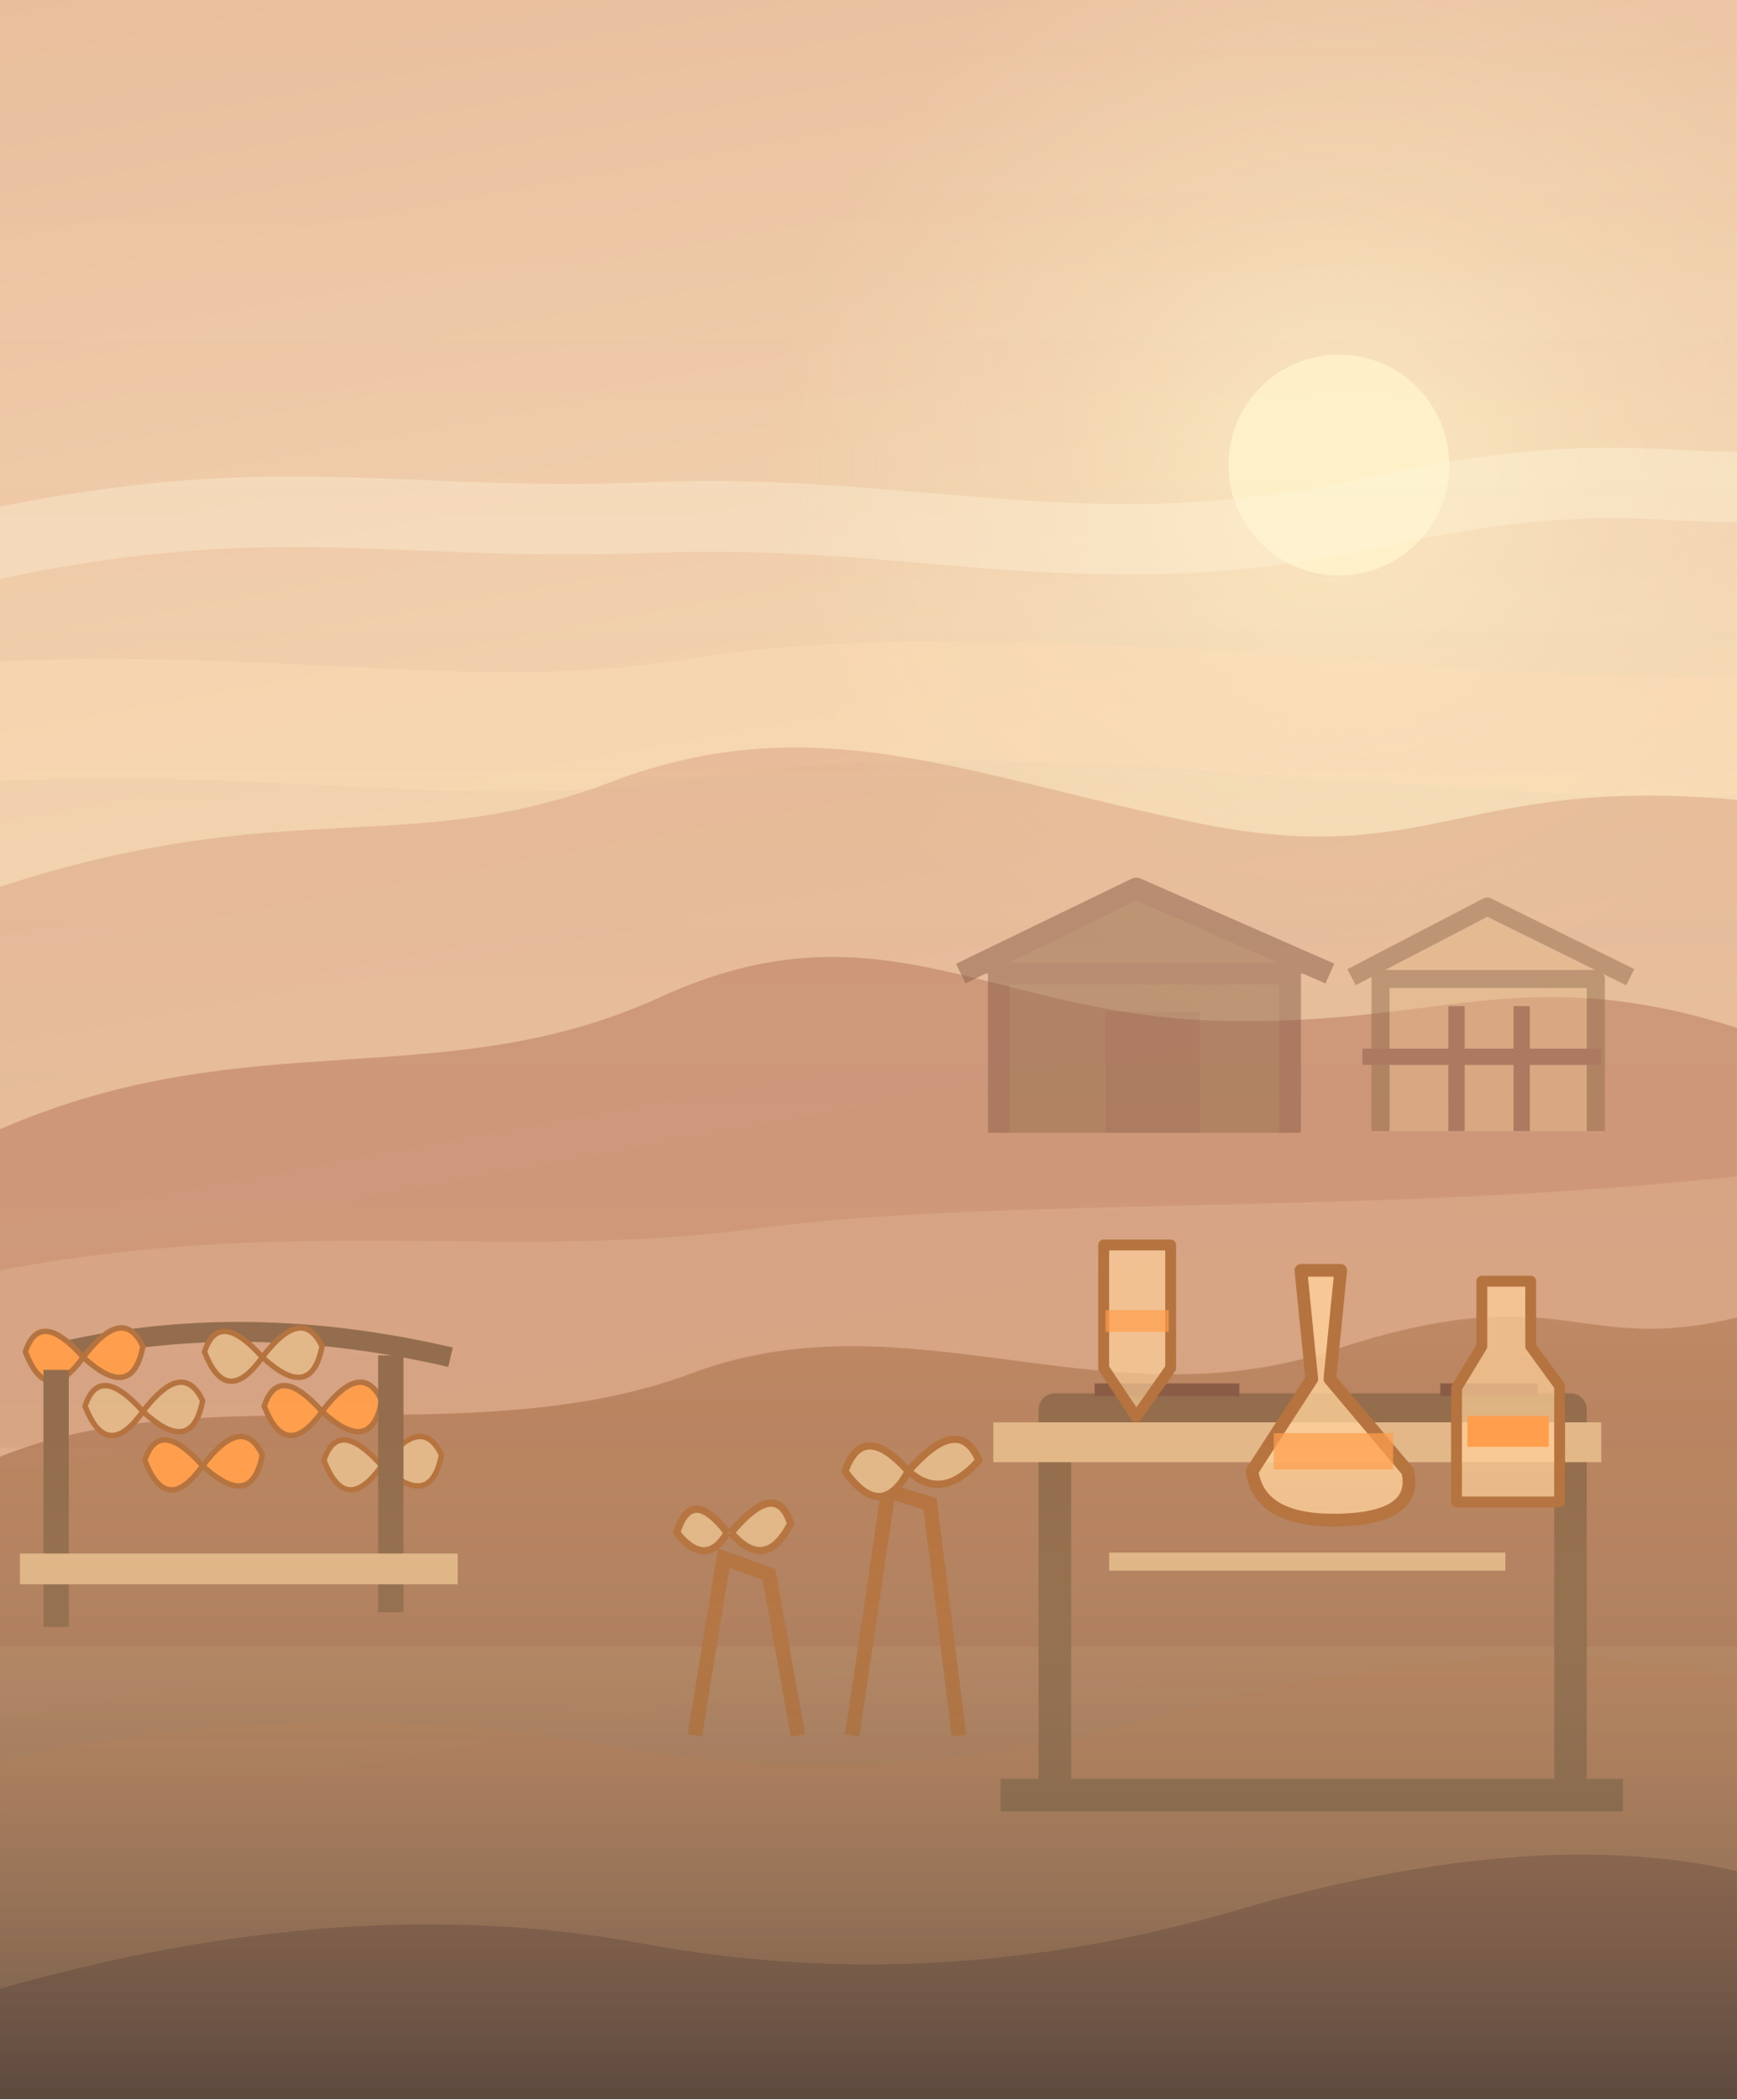
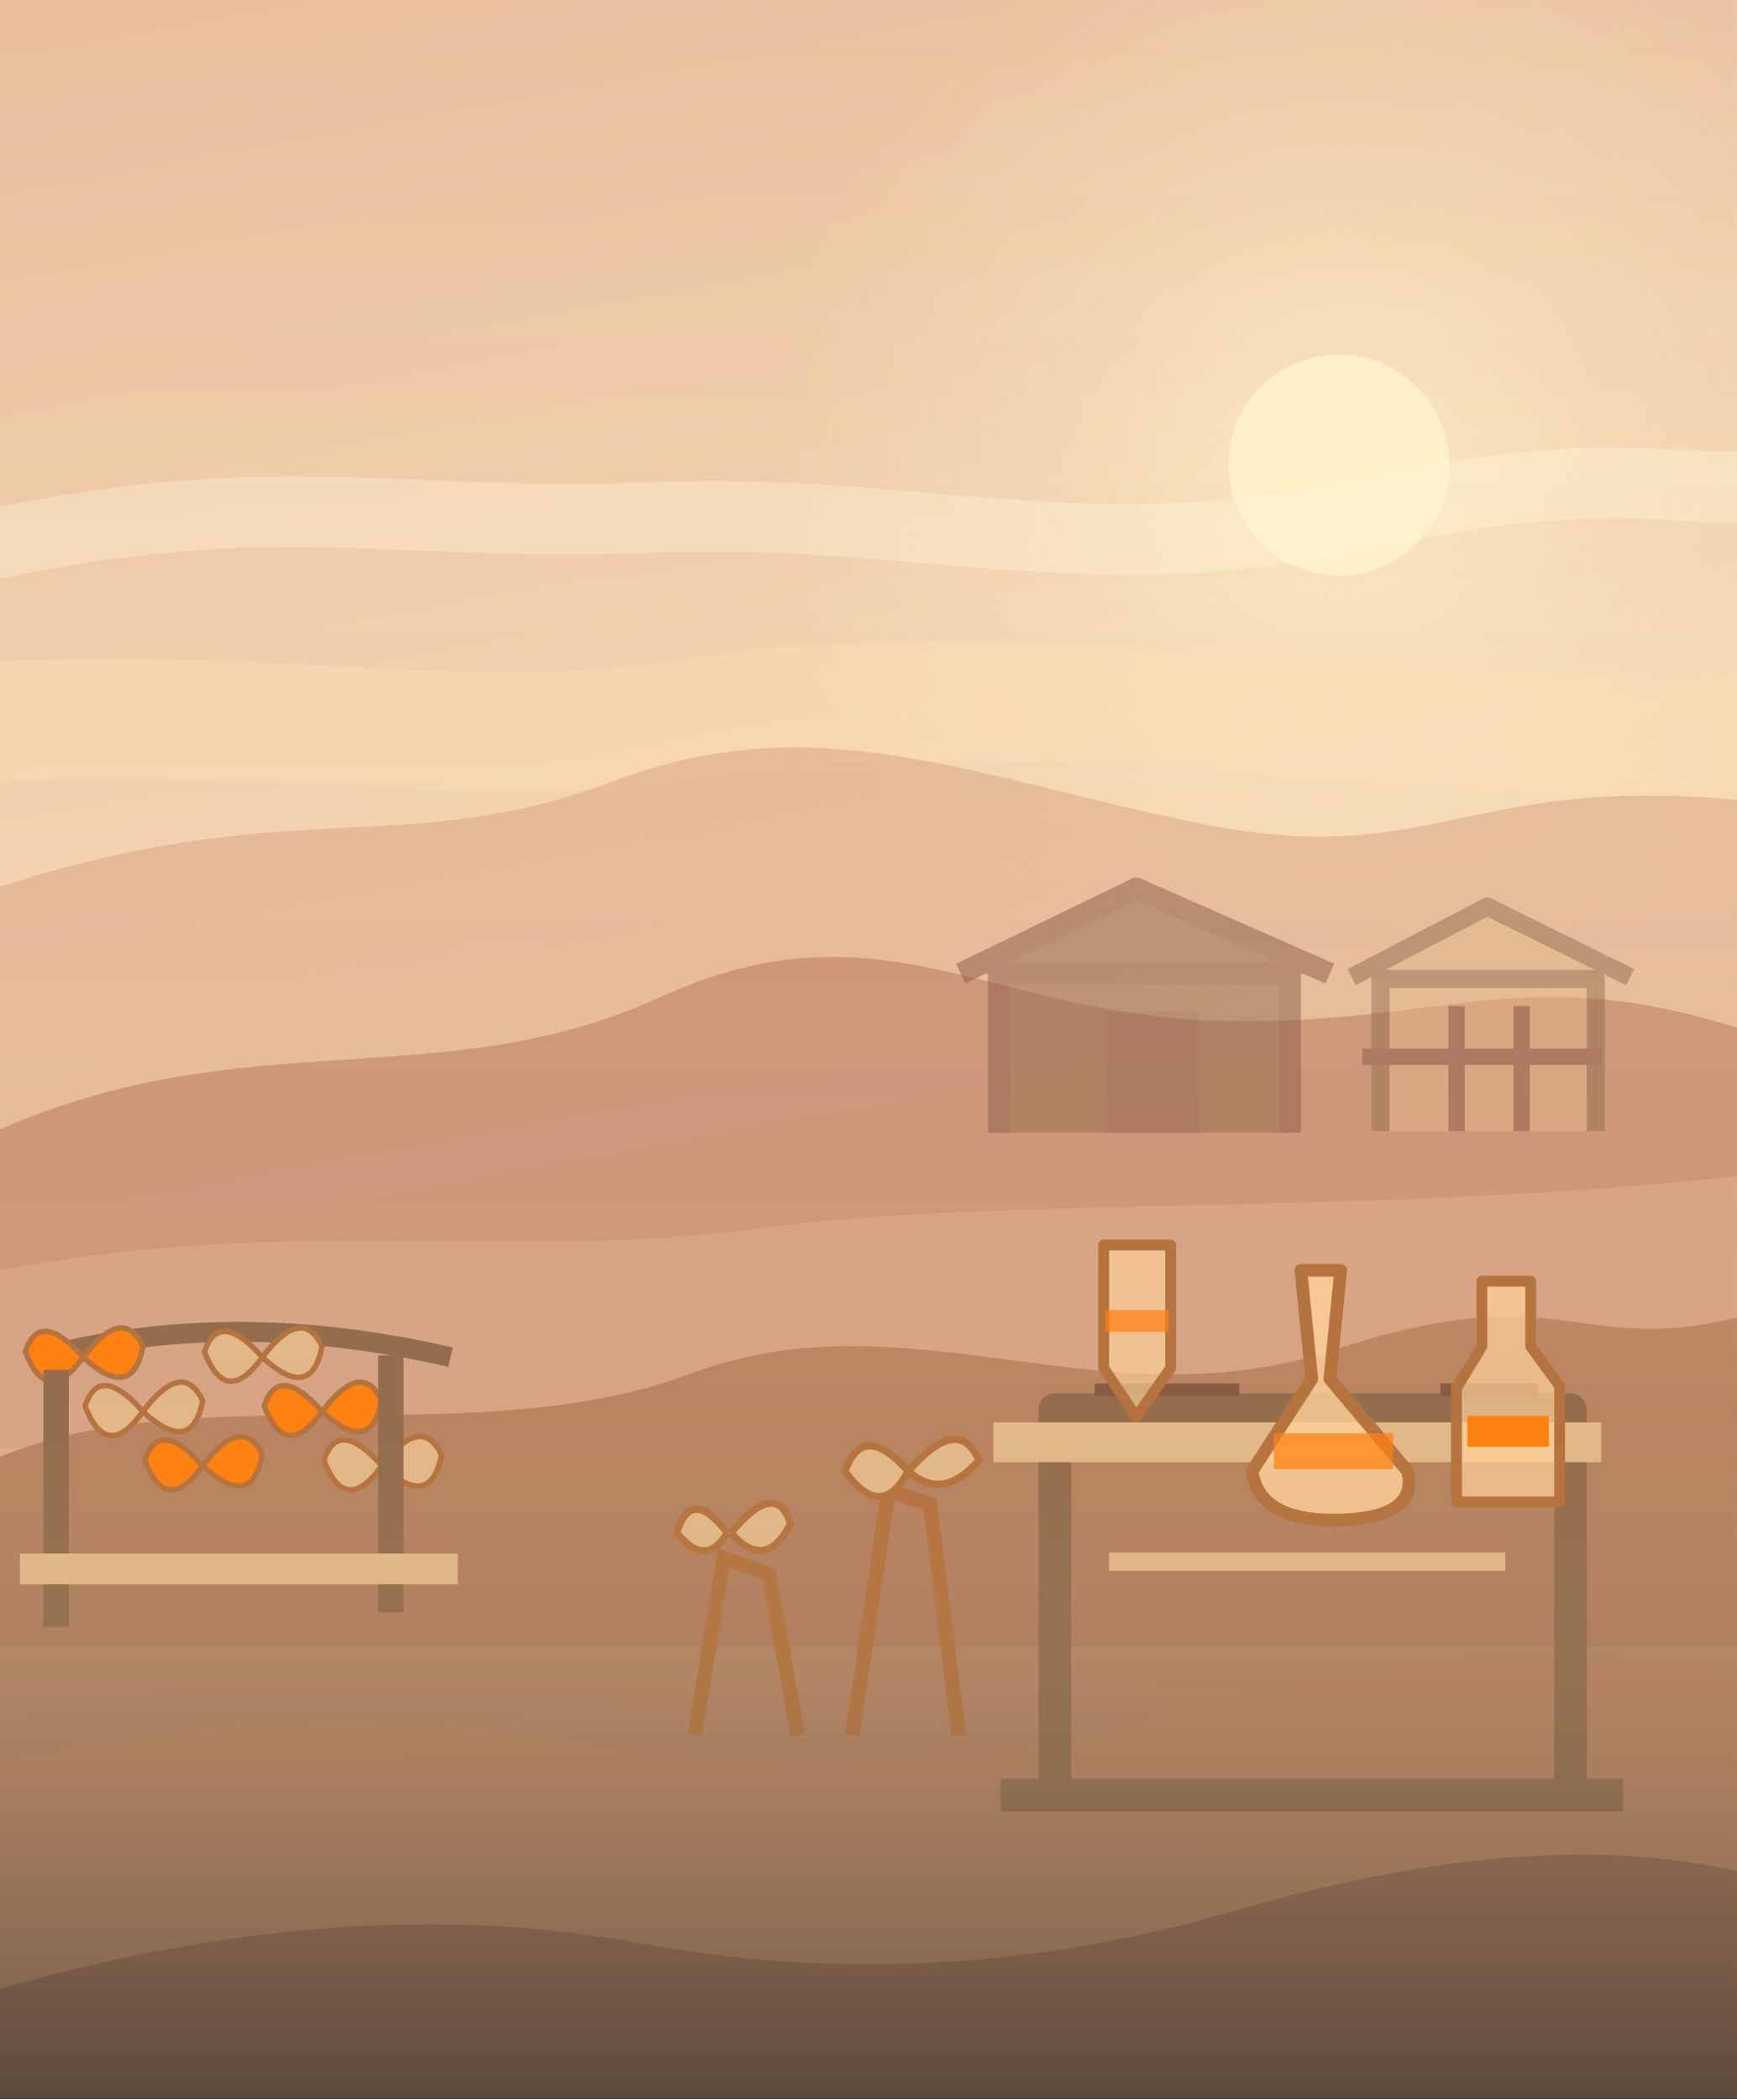
<svg xmlns="http://www.w3.org/2000/svg" width="960" height="1160" viewBox="0 0 960 1160" role="img" aria-label="Orange-goldene Alchemie und Kraeuterkunde im Westen">
  <defs>
    <linearGradient id="sky" x1="0" y1="0" x2=".15" y2="1">
      <stop stop-color="#e9bd9b" />
      <stop offset=".58" stop-color="#f5d9b5" />
      <stop offset="1" stop-color="#f9d29b" />
    </linearGradient>
    <radialGradient id="sunGlow">
      <stop stop-color="#fff3c9" stop-opacity=".68" />
      <stop offset=".48" stop-color="#fff3c9" stop-opacity=".26" />
      <stop offset="1" stop-color="#fff3c9" stop-opacity="0" />
    </radialGradient>
    <linearGradient id="ground" x1="0" y1="0" x2="0" y2="1">
      <stop stop-color="#b47d58" />
      <stop offset="1" stop-color="#845541" />
    </linearGradient>
    <linearGradient id="timber" x1="0" y1="0" x2="1" y2="1">
      <stop stop-color="#e1b687" />
      <stop offset=".47" stop-color="#8d6748" />
      <stop offset="1" stop-color="#845541" />
    </linearGradient>
    <linearGradient id="veil" x1="0" y1="0" x2="0" y2="1">
      <stop stop-color="#ffffff" stop-opacity=".02" />
      <stop offset=".70" stop-color="#f9d29b" stop-opacity=".06" />
      <stop offset="1" stop-color="#172a30" stop-opacity=".45" />
    </linearGradient>
  </defs>
  <rect width="960" height="1160" fill="url(#sky)" />
  <circle cx="740" cy="257" r="315" fill="url(#sunGlow)" />
  <circle cx="740" cy="257" r="61" fill="#fff3c9" opacity=".88" />
  <path d="M-40 309 C143 264 209 292 359 286 S602 318 760 283 940 285 1018 259" fill="none" stroke="#fff5dd" stroke-opacity=".35" stroke-width="39" stroke-linecap="round" />
  <path d="M-70 404 C122 383 249 419 383 397 S691 396 853 405 949 398 1040 378" fill="none" stroke="#ffdfb7" stroke-opacity=".37" stroke-width="66" stroke-linecap="round" />
  <path d="M0 490 C160 438 225 475 338 432 S535 429 663 455 810 428 960 442 V800 H0Z" fill="#d9a180" opacity=".52" />
  <path d="M0 624 C138 564 245 606 365 551 S547 560 671 564 840 530 960 568 V910 H0Z" fill="#bc7d63" opacity=".63" />
  <path d="M0 702 C162 671 284 697 417 679 S760 672 960 650 V915 H0Z" fill="#ffdfb7" opacity=".18" />
  <path d="M0 805 C110 760 262 804 382 759 S610 788 737 746 871 750 960 728 V1160H0Z" fill="url(#ground)" opacity=".8" />
  <path d="M0 973 Q170 935 331 964 T651 946 960 925 V1160 H0Z" fill="#b47d58" opacity=".68" />
  <path d="M0 1099 Q193 1044 355 1074 T682 1056 960 1034 V1160 H0Z" fill="#845541" opacity=".66" />
  <g opacity=".5" transform="translate(580 528)">
    <path d="M-28 98V10h161v88M-49 10L48-37 155 10" fill="#8d6748" stroke="#845541" stroke-width="12" stroke-linejoin="round" />
    <path d="M31 31h52v67H31Z" fill="#845541" opacity=".8" />
    <path d="M183 97V13h119v84M167 12l75-39 79 39" fill="#e1b687" stroke="#8d6748" stroke-width="10" stroke-linejoin="round" />
    <path d="M225 28v69m36-69v69M173 56h132" stroke="#845541" stroke-width="9" />
  </g>
  <g transform="translate(16 690)">
    <path d="M6 60Q112 32 233 60" fill="none" stroke="#8d6748" stroke-width="11" />
-     <path d="M30 60q-24-27-32-3 12 31 32 3m0 0q22-29 33-6-6 31-33 6" fill="#ff9b48" stroke="#b16d39" stroke-width="3" />
+     <path d="M30 60q-24-27-32-3 12 31 32 3m0 0q22-29 33-6-6 31-33 6" fill="#ff7c0a" stroke="#b16d39" stroke-width="3" />
    <path d="M63 90q-24-27-32-3 12 31 32 3m0 0q22-29 33-6-6 31-33 6" fill="#e1b687" stroke="#b16d39" stroke-width="3" />
-     <path d="M96 120q-24-27-32-3 12 31 32 3m0 0q22-29 33-6-6 31-33 6" fill="#ff9b48" stroke="#b16d39" stroke-width="3" />
+     <path d="M96 120q-24-27-32-3 12 31 32 3m0 0q22-29 33-6-6 31-33 6" fill="#ff7c0a" stroke="#b16d39" stroke-width="3" />
    <path d="M129 60q-24-27-32-3 12 31 32 3m0 0q22-29 33-6-6 31-33 6" fill="#e1b687" stroke="#b16d39" stroke-width="3" />
-     <path d="M162 90q-24-27-32-3 12 31 32 3m0 0q22-29 33-6-6 31-33 6" fill="#ff9b48" stroke="#b16d39" stroke-width="3" />
+     <path d="M162 90q-24-27-32-3 12 31 32 3m0 0q22-29 33-6-6 31-33 6" fill="#ff7c0a" stroke="#b16d39" stroke-width="3" />
    <path d="M195 120q-24-27-32-3 12 31 32 3m0 0q22-29 33-6-6 31-33 6" fill="#e1b687" stroke="#b16d39" stroke-width="3" />
    <path d="M15 67v142m185-150v142" stroke="#8d6748" stroke-width="14" />
    <path d="M-5 177h242" stroke="#e1b687" stroke-width="17" />
  </g>
  <g transform="translate(583 752)" stroke-linejoin="round">
    <path d="M-30 240h344M0 237V27h285v210" stroke="#8d6748" stroke-width="18" fill="none" />
    <path d="M-34 45h336" stroke="#e1b687" stroke-width="22" />
    <path d="M22 16h80m111 0h54" stroke="#845541" stroke-width="7" />
    <path d="M27 4v-68h37V4l-19 27Z" fill="#ffd19a" fill-opacity=".65" stroke="#b16d39" stroke-width="6" />
-     <path d="M28-22h35" stroke="#ff9b48" stroke-width="12" stroke-opacity=".7" />
+     <path d="M28-22h35" stroke="#ff7c0a" stroke-width="12" stroke-opacity=".7" />
    <path d="M142 10l-6-60h22l-6 60 43 51q6 26-38 27t-48-27Z" fill="#ffd19a" fill-opacity=".8" stroke="#b16d39" stroke-width="7" />
-     <path d="M121 50h66" stroke="#ff9b48" stroke-width="20" stroke-opacity=".72" />
+     <path d="M121 50h66" stroke="#ff7c0a" stroke-width="20" stroke-opacity=".72" />
    <path d="M236-8v-36h27v36l16 22v64h-57V15Z" fill="#ffd19a" fill-opacity=".7" stroke="#b16d39" stroke-width="6" />
-     <path d="M228 39h45" stroke="#ff9b48" stroke-width="17" />
+     <path d="M228 39h45" stroke="#ff7c0a" stroke-width="17" />
    <path d="M30 111h219" stroke="#e1b687" stroke-width="10" />
  </g>
  <g transform="translate(384 892)">
    <path d="M0 67l16-98 25 9 16 89m30 0 20-135 23 7 16 128" fill="none" stroke="#b16d39" stroke-width="8" />
    <path d="M18-45q-20-26-28 0 16 20 28 0m2 0q25-30 33-5-14 27-33 5m98-34q-25-28-35 0 20 28 35 0m0 0q28-32 39-6-20 23-39 6" fill="#e1b687" stroke="#b16d39" stroke-width="4" />
  </g>
  <rect width="960" height="1160" fill="url(#veil)" pointer-events="none" />
</svg>
